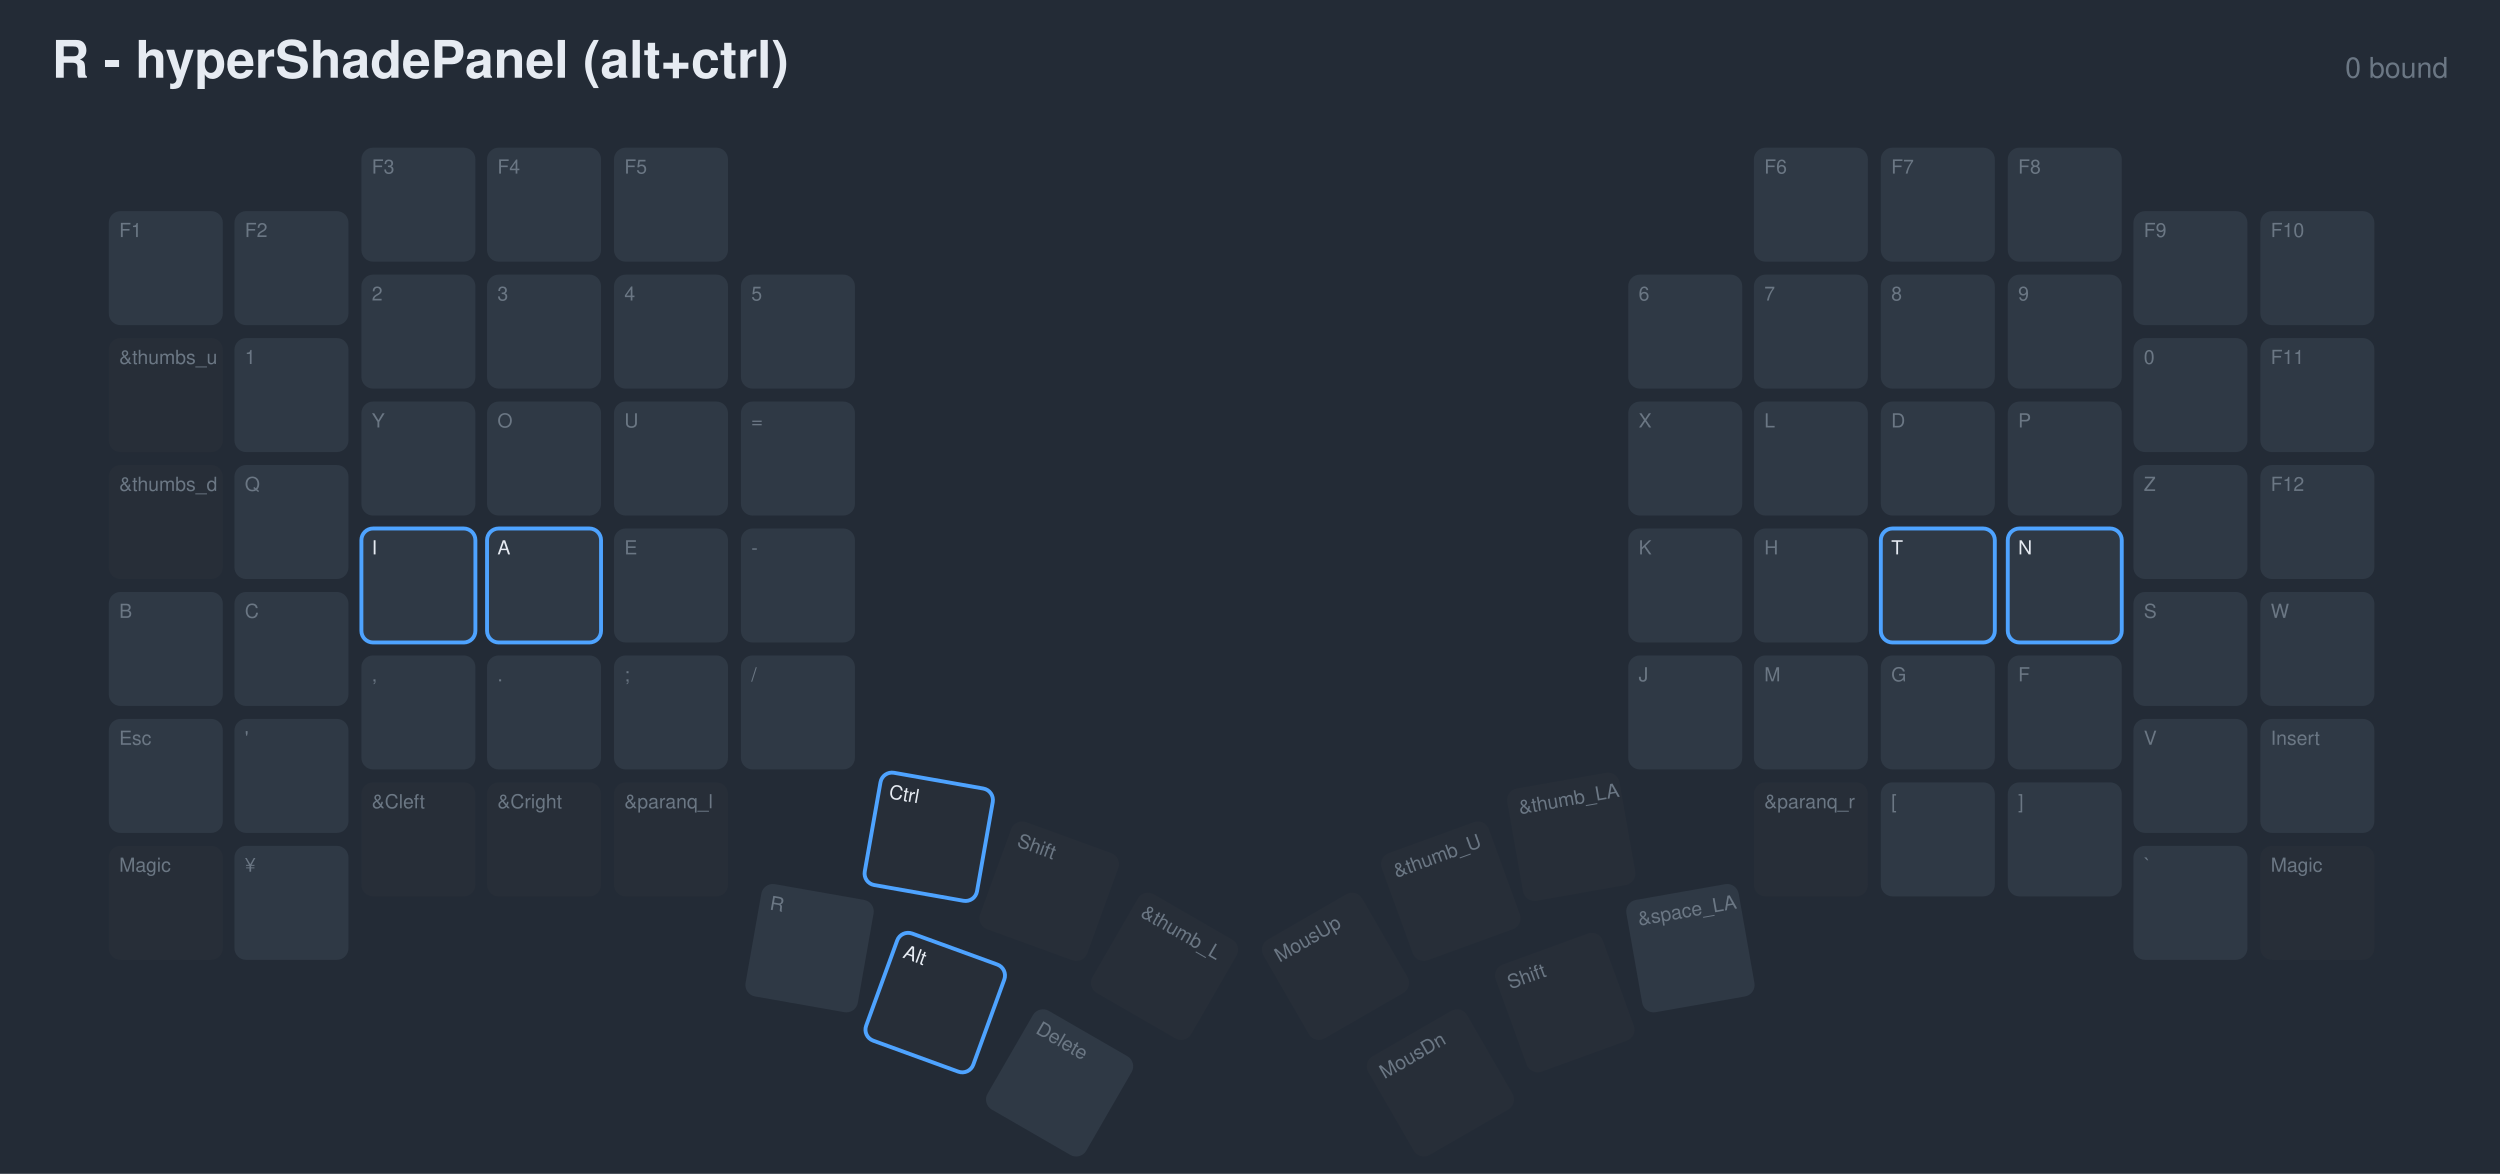
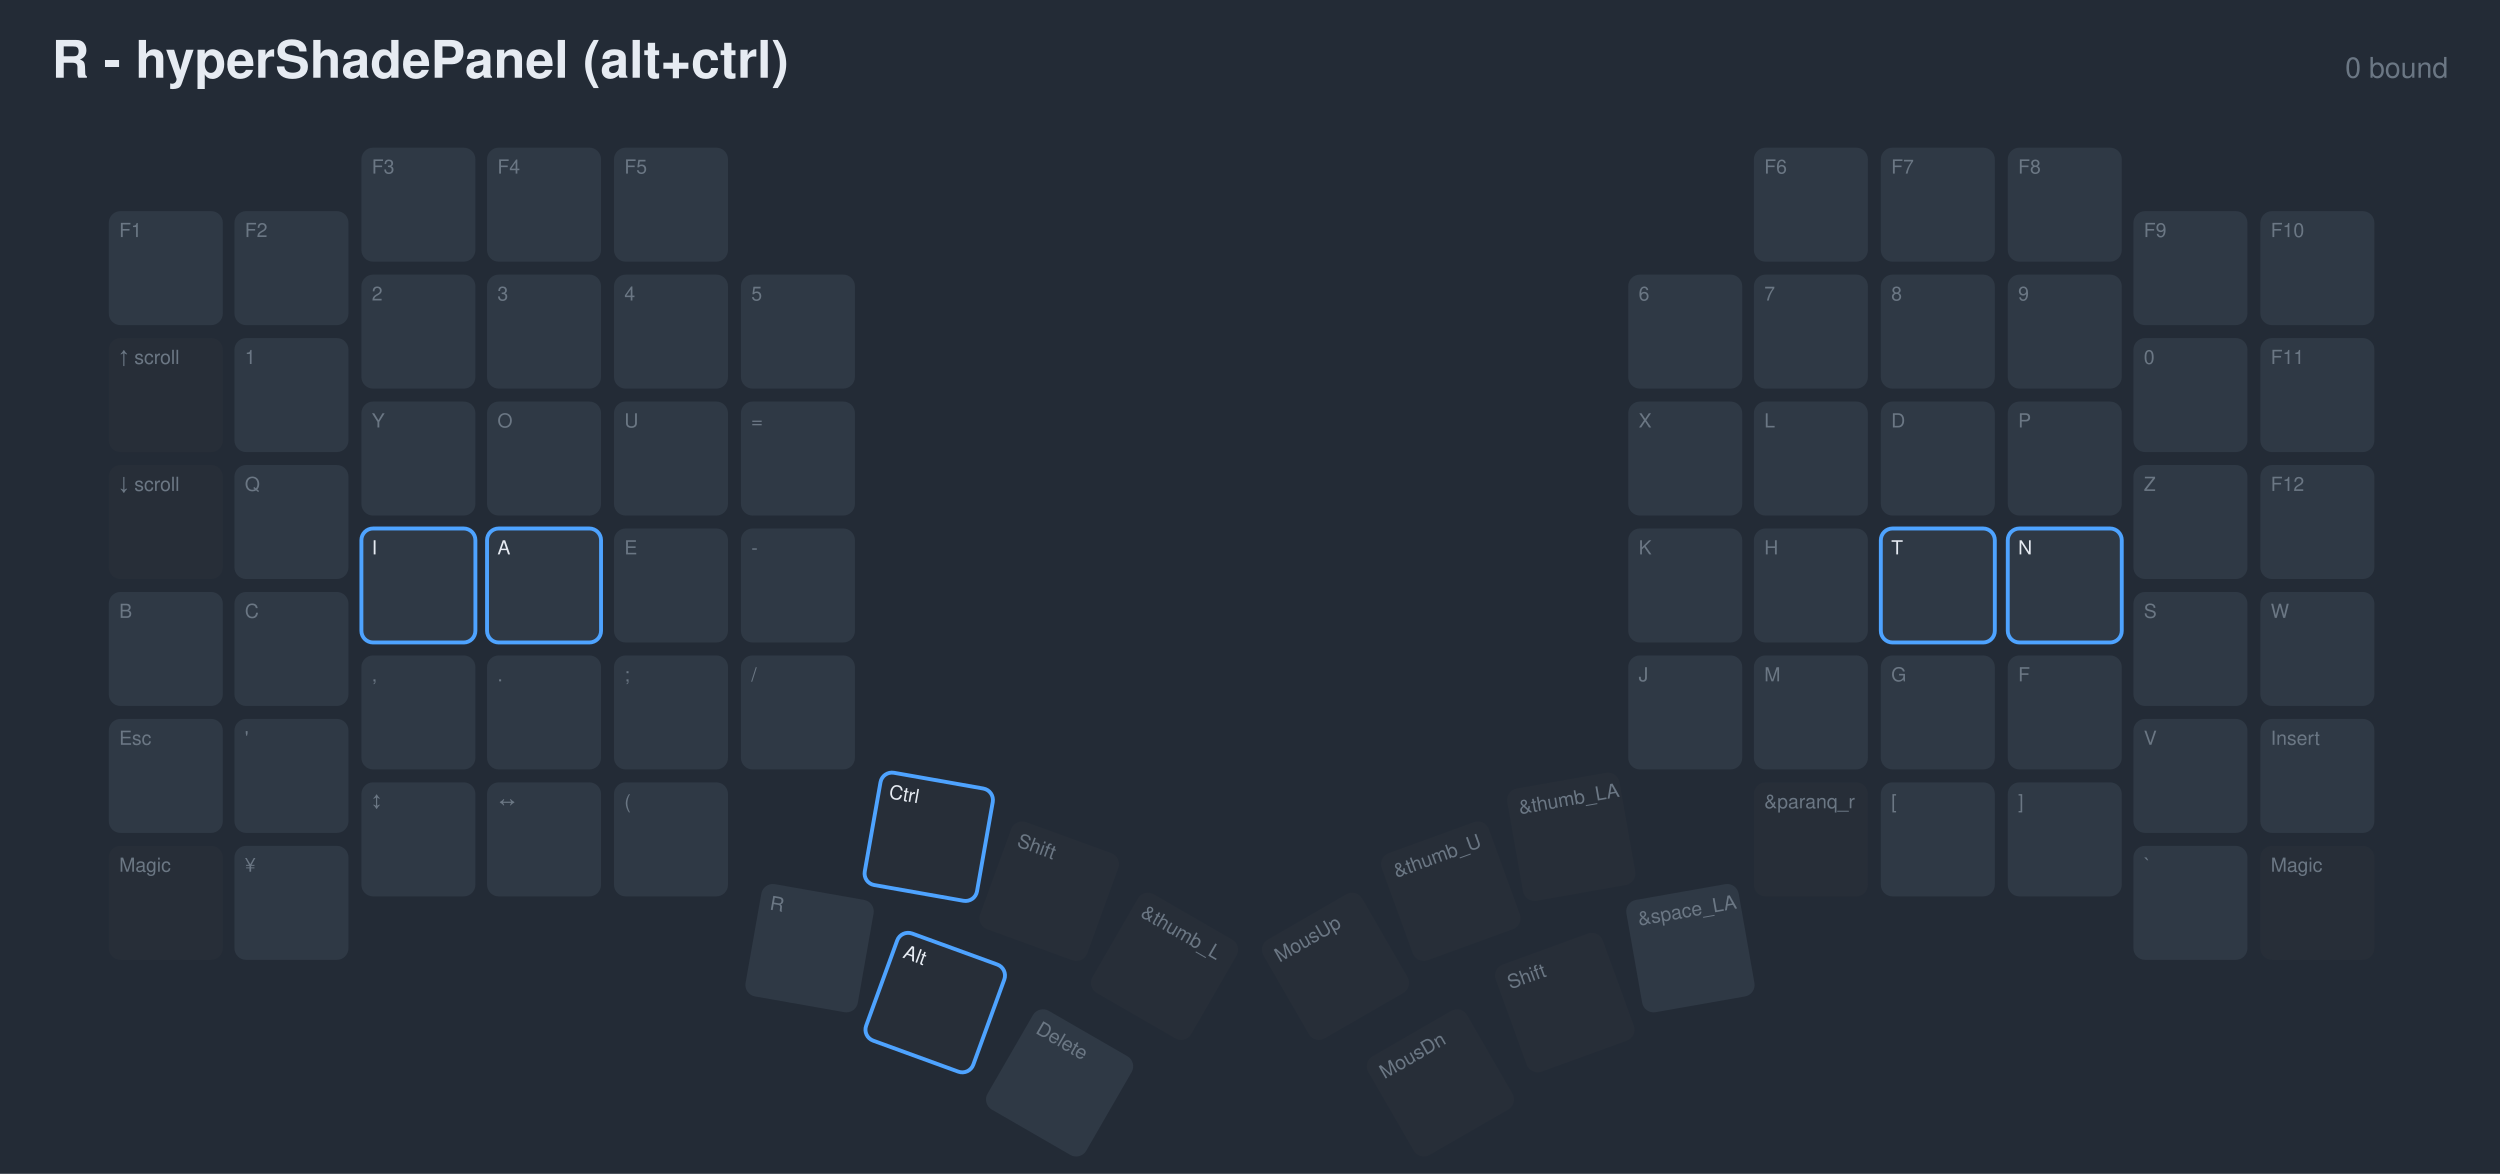
<svg xmlns="http://www.w3.org/2000/svg" width="1930" height="906" viewBox="0 0 1930 906">
  <rect width="1930" height="906" fill="#232b36" />
  <rect x="0" y="0" width="1930" height="906" fill="#232b36" />
  <text x="40" y="60" font-family="Helvetica, Arial, sans-serif" font-size="40" font-weight="bold" fill="#e6ebf2">R  -  hyperShadePanel   (alt+ctrl)</text>
  <text x="1890" y="60" text-anchor="end" font-family="Helvetica, Arial, sans-serif" font-size="22" fill="#6b7784">0 bound</text>
  <g transform="translate(-0 96)">
    <g>
      <rect x="84" y="67" width="88" height="88" rx="9" fill="#2f3945" stroke="none" stroke-width="3" />
      <text x="92" y="87" font-family="Helvetica, Arial, sans-serif" font-size="15" fill="#6b7784">F1</text>
    </g>
    <g>
      <rect x="84" y="165" width="88" height="88" rx="9" fill="#272e38" stroke="none" stroke-width="3" />
-       <text x="92" y="185" font-family="Helvetica, Arial, sans-serif" font-size="15" fill="#6b7784">&amp;thumbs_u</text>
+       <text x="92" y="185" font-family="Helvetica, Arial, sans-serif" font-size="15" fill="#6b7784">↑ scroll</text>
    </g>
    <g>
      <rect x="84" y="263" width="88" height="88" rx="9" fill="#272e38" stroke="none" stroke-width="3" />
-       <text x="92" y="283" font-family="Helvetica, Arial, sans-serif" font-size="15" fill="#6b7784">&amp;thumbs_d</text>
+       <text x="92" y="283" font-family="Helvetica, Arial, sans-serif" font-size="15" fill="#6b7784">↓ scroll</text>
    </g>
    <g>
      <rect x="84" y="361" width="88" height="88" rx="9" fill="#2f3945" stroke="none" stroke-width="3" />
      <text x="92" y="381" font-family="Helvetica, Arial, sans-serif" font-size="15" fill="#6b7784">B</text>
    </g>
    <g>
      <rect x="84" y="459" width="88" height="88" rx="9" fill="#2f3945" stroke="none" stroke-width="3" />
      <text x="92" y="479" font-family="Helvetica, Arial, sans-serif" font-size="15" fill="#6b7784">Esc</text>
    </g>
    <g>
      <rect x="84" y="557" width="88" height="88" rx="9" fill="#272e38" stroke="none" stroke-width="3" />
      <text x="92" y="577" font-family="Helvetica, Arial, sans-serif" font-size="15" fill="#6b7784">Magic</text>
    </g>
    <g>
      <rect x="181" y="67" width="88" height="88" rx="9" fill="#2f3945" stroke="none" stroke-width="3" />
      <text x="189" y="87" font-family="Helvetica, Arial, sans-serif" font-size="15" fill="#6b7784">F2</text>
    </g>
    <g>
      <rect x="181" y="165" width="88" height="88" rx="9" fill="#2f3945" stroke="none" stroke-width="3" />
      <text x="189" y="185" font-family="Helvetica, Arial, sans-serif" font-size="15" fill="#6b7784">1</text>
    </g>
    <g>
      <rect x="181" y="263" width="88" height="88" rx="9" fill="#2f3945" stroke="none" stroke-width="3" />
      <text x="189" y="283" font-family="Helvetica, Arial, sans-serif" font-size="15" fill="#6b7784">Q</text>
    </g>
    <g>
      <rect x="181" y="361" width="88" height="88" rx="9" fill="#2f3945" stroke="none" stroke-width="3" />
      <text x="189" y="381" font-family="Helvetica, Arial, sans-serif" font-size="15" fill="#6b7784">C</text>
    </g>
    <g>
      <rect x="181" y="459" width="88" height="88" rx="9" fill="#2f3945" stroke="none" stroke-width="3" />
      <text x="189" y="479" font-family="Helvetica, Arial, sans-serif" font-size="15" fill="#6b7784">'</text>
    </g>
    <g>
      <rect x="181" y="557" width="88" height="88" rx="9" fill="#2f3945" stroke="none" stroke-width="3" />
      <text x="189" y="577" font-family="Helvetica, Arial, sans-serif" font-size="15" fill="#6b7784">¥</text>
    </g>
    <g>
      <rect x="279" y="18" width="88" height="88" rx="9" fill="#2f3945" stroke="none" stroke-width="3" />
      <text x="287" y="38" font-family="Helvetica, Arial, sans-serif" font-size="15" fill="#6b7784">F3</text>
    </g>
    <g>
      <rect x="279" y="116" width="88" height="88" rx="9" fill="#2f3945" stroke="none" stroke-width="3" />
      <text x="287" y="136" font-family="Helvetica, Arial, sans-serif" font-size="15" fill="#6b7784">2</text>
    </g>
    <g>
      <rect x="279" y="214" width="88" height="88" rx="9" fill="#2f3945" stroke="none" stroke-width="3" />
      <text x="287" y="234" font-family="Helvetica, Arial, sans-serif" font-size="15" fill="#6b7784">Y</text>
    </g>
    <g>
      <rect x="279" y="312" width="88" height="88" rx="9" fill="#2f3945" stroke="#4ea3ff" stroke-width="3" />
      <text x="287" y="332" font-family="Helvetica, Arial, sans-serif" font-size="15" fill="#e6ebf2">I</text>
    </g>
    <g>
      <rect x="279" y="410" width="88" height="88" rx="9" fill="#2f3945" stroke="none" stroke-width="3" />
      <text x="287" y="430" font-family="Helvetica, Arial, sans-serif" font-size="15" fill="#6b7784">,</text>
    </g>
    <g>
-       <rect x="279" y="508" width="88" height="88" rx="9" fill="#272e38" stroke="none" stroke-width="3" />
-       <text x="287" y="528" font-family="Helvetica, Arial, sans-serif" font-size="15" fill="#6b7784">&amp;Cleft</text>
+       <rect x="279" y="508" width="88" height="88" rx="9" fill="#2f3945" stroke="none" stroke-width="3" />
+       <text x="287" y="528" font-family="Helvetica, Arial, sans-serif" font-size="15" fill="#6b7784">↕</text>
    </g>
    <g>
      <rect x="376" y="18" width="88" height="88" rx="9" fill="#2f3945" stroke="none" stroke-width="3" />
      <text x="384" y="38" font-family="Helvetica, Arial, sans-serif" font-size="15" fill="#6b7784">F4</text>
    </g>
    <g>
      <rect x="376" y="116" width="88" height="88" rx="9" fill="#2f3945" stroke="none" stroke-width="3" />
      <text x="384" y="136" font-family="Helvetica, Arial, sans-serif" font-size="15" fill="#6b7784">3</text>
    </g>
    <g>
      <rect x="376" y="214" width="88" height="88" rx="9" fill="#2f3945" stroke="none" stroke-width="3" />
      <text x="384" y="234" font-family="Helvetica, Arial, sans-serif" font-size="15" fill="#6b7784">O</text>
    </g>
    <g>
      <rect x="376" y="312" width="88" height="88" rx="9" fill="#2f3945" stroke="#4ea3ff" stroke-width="3" />
      <text x="384" y="332" font-family="Helvetica, Arial, sans-serif" font-size="15" fill="#e6ebf2">A</text>
    </g>
    <g>
      <rect x="376" y="410" width="88" height="88" rx="9" fill="#2f3945" stroke="none" stroke-width="3" />
      <text x="384" y="430" font-family="Helvetica, Arial, sans-serif" font-size="15" fill="#6b7784">.</text>
    </g>
    <g>
-       <rect x="376" y="508" width="88" height="88" rx="9" fill="#272e38" stroke="none" stroke-width="3" />
-       <text x="384" y="528" font-family="Helvetica, Arial, sans-serif" font-size="15" fill="#6b7784">&amp;Cright</text>
+       <rect x="376" y="508" width="88" height="88" rx="9" fill="#2f3945" stroke="none" stroke-width="3" />
+       <text x="384" y="528" font-family="Helvetica, Arial, sans-serif" font-size="15" fill="#6b7784">↔</text>
    </g>
    <g>
      <rect x="474" y="18" width="88" height="88" rx="9" fill="#2f3945" stroke="none" stroke-width="3" />
      <text x="482" y="38" font-family="Helvetica, Arial, sans-serif" font-size="15" fill="#6b7784">F5</text>
    </g>
    <g>
      <rect x="474" y="116" width="88" height="88" rx="9" fill="#2f3945" stroke="none" stroke-width="3" />
      <text x="482" y="136" font-family="Helvetica, Arial, sans-serif" font-size="15" fill="#6b7784">4</text>
    </g>
    <g>
      <rect x="474" y="214" width="88" height="88" rx="9" fill="#2f3945" stroke="none" stroke-width="3" />
      <text x="482" y="234" font-family="Helvetica, Arial, sans-serif" font-size="15" fill="#6b7784">U</text>
    </g>
    <g>
      <rect x="474" y="312" width="88" height="88" rx="9" fill="#2f3945" stroke="none" stroke-width="3" />
      <text x="482" y="332" font-family="Helvetica, Arial, sans-serif" font-size="15" fill="#6b7784">E</text>
    </g>
    <g>
      <rect x="474" y="410" width="88" height="88" rx="9" fill="#2f3945" stroke="none" stroke-width="3" />
      <text x="482" y="430" font-family="Helvetica, Arial, sans-serif" font-size="15" fill="#6b7784">;</text>
    </g>
    <g>
-       <rect x="474" y="508" width="88" height="88" rx="9" fill="#272e38" stroke="none" stroke-width="3" />
-       <text x="482" y="528" font-family="Helvetica, Arial, sans-serif" font-size="15" fill="#6b7784">&amp;paranq_l</text>
+       <rect x="474" y="508" width="88" height="88" rx="9" fill="#2f3945" stroke="none" stroke-width="3" />
+       <text x="482" y="528" font-family="Helvetica, Arial, sans-serif" font-size="15" fill="#6b7784">(</text>
    </g>
    <g>
      <rect x="572" y="116" width="88" height="88" rx="9" fill="#2f3945" stroke="none" stroke-width="3" />
      <text x="580" y="136" font-family="Helvetica, Arial, sans-serif" font-size="15" fill="#6b7784">5</text>
    </g>
    <g>
      <rect x="572" y="214" width="88" height="88" rx="9" fill="#2f3945" stroke="none" stroke-width="3" />
      <text x="580" y="234" font-family="Helvetica, Arial, sans-serif" font-size="15" fill="#6b7784">=</text>
    </g>
    <g>
      <rect x="572" y="312" width="88" height="88" rx="9" fill="#2f3945" stroke="none" stroke-width="3" />
      <text x="580" y="332" font-family="Helvetica, Arial, sans-serif" font-size="15" fill="#6b7784">-</text>
    </g>
    <g>
      <rect x="572" y="410" width="88" height="88" rx="9" fill="#2f3945" stroke="none" stroke-width="3" />
      <text x="580" y="430" font-family="Helvetica, Arial, sans-serif" font-size="15" fill="#6b7784">/</text>
    </g>
    <g>
      <rect x="1257" y="116" width="88" height="88" rx="9" fill="#2f3945" stroke="none" stroke-width="3" />
      <text x="1265" y="136" font-family="Helvetica, Arial, sans-serif" font-size="15" fill="#6b7784">6</text>
    </g>
    <g>
      <rect x="1257" y="214" width="88" height="88" rx="9" fill="#2f3945" stroke="none" stroke-width="3" />
      <text x="1265" y="234" font-family="Helvetica, Arial, sans-serif" font-size="15" fill="#6b7784">X</text>
    </g>
    <g>
      <rect x="1257" y="312" width="88" height="88" rx="9" fill="#2f3945" stroke="none" stroke-width="3" />
      <text x="1265" y="332" font-family="Helvetica, Arial, sans-serif" font-size="15" fill="#6b7784">K</text>
    </g>
    <g>
      <rect x="1257" y="410" width="88" height="88" rx="9" fill="#2f3945" stroke="none" stroke-width="3" />
      <text x="1265" y="430" font-family="Helvetica, Arial, sans-serif" font-size="15" fill="#6b7784">J</text>
    </g>
    <g>
      <rect x="1354" y="18" width="88" height="88" rx="9" fill="#2f3945" stroke="none" stroke-width="3" />
      <text x="1362" y="38" font-family="Helvetica, Arial, sans-serif" font-size="15" fill="#6b7784">F6</text>
    </g>
    <g>
      <rect x="1354" y="116" width="88" height="88" rx="9" fill="#2f3945" stroke="none" stroke-width="3" />
      <text x="1362" y="136" font-family="Helvetica, Arial, sans-serif" font-size="15" fill="#6b7784">7</text>
    </g>
    <g>
      <rect x="1354" y="214" width="88" height="88" rx="9" fill="#2f3945" stroke="none" stroke-width="3" />
      <text x="1362" y="234" font-family="Helvetica, Arial, sans-serif" font-size="15" fill="#6b7784">L</text>
    </g>
    <g>
      <rect x="1354" y="312" width="88" height="88" rx="9" fill="#2f3945" stroke="none" stroke-width="3" />
      <text x="1362" y="332" font-family="Helvetica, Arial, sans-serif" font-size="15" fill="#6b7784">H</text>
    </g>
    <g>
      <rect x="1354" y="410" width="88" height="88" rx="9" fill="#2f3945" stroke="none" stroke-width="3" />
      <text x="1362" y="430" font-family="Helvetica, Arial, sans-serif" font-size="15" fill="#6b7784">M</text>
    </g>
    <g>
      <rect x="1354" y="508" width="88" height="88" rx="9" fill="#272e38" stroke="none" stroke-width="3" />
      <text x="1362" y="528" font-family="Helvetica, Arial, sans-serif" font-size="15" fill="#6b7784">&amp;paranq_r</text>
    </g>
    <g>
      <rect x="1452" y="18" width="88" height="88" rx="9" fill="#2f3945" stroke="none" stroke-width="3" />
      <text x="1460" y="38" font-family="Helvetica, Arial, sans-serif" font-size="15" fill="#6b7784">F7</text>
    </g>
    <g>
      <rect x="1452" y="116" width="88" height="88" rx="9" fill="#2f3945" stroke="none" stroke-width="3" />
      <text x="1460" y="136" font-family="Helvetica, Arial, sans-serif" font-size="15" fill="#6b7784">8</text>
    </g>
    <g>
      <rect x="1452" y="214" width="88" height="88" rx="9" fill="#2f3945" stroke="none" stroke-width="3" />
      <text x="1460" y="234" font-family="Helvetica, Arial, sans-serif" font-size="15" fill="#6b7784">D</text>
    </g>
    <g>
      <rect x="1452" y="312" width="88" height="88" rx="9" fill="#2f3945" stroke="#4ea3ff" stroke-width="3" />
      <text x="1460" y="332" font-family="Helvetica, Arial, sans-serif" font-size="15" fill="#e6ebf2">T</text>
    </g>
    <g>
      <rect x="1452" y="410" width="88" height="88" rx="9" fill="#2f3945" stroke="none" stroke-width="3" />
      <text x="1460" y="430" font-family="Helvetica, Arial, sans-serif" font-size="15" fill="#6b7784">G</text>
    </g>
    <g>
      <rect x="1452" y="508" width="88" height="88" rx="9" fill="#2f3945" stroke="none" stroke-width="3" />
      <text x="1460" y="528" font-family="Helvetica, Arial, sans-serif" font-size="15" fill="#6b7784">[</text>
    </g>
    <g>
      <rect x="1550" y="18" width="88" height="88" rx="9" fill="#2f3945" stroke="none" stroke-width="3" />
      <text x="1558" y="38" font-family="Helvetica, Arial, sans-serif" font-size="15" fill="#6b7784">F8</text>
    </g>
    <g>
      <rect x="1550" y="116" width="88" height="88" rx="9" fill="#2f3945" stroke="none" stroke-width="3" />
      <text x="1558" y="136" font-family="Helvetica, Arial, sans-serif" font-size="15" fill="#6b7784">9</text>
    </g>
    <g>
      <rect x="1550" y="214" width="88" height="88" rx="9" fill="#2f3945" stroke="none" stroke-width="3" />
      <text x="1558" y="234" font-family="Helvetica, Arial, sans-serif" font-size="15" fill="#6b7784">P</text>
    </g>
    <g>
      <rect x="1550" y="312" width="88" height="88" rx="9" fill="#2f3945" stroke="#4ea3ff" stroke-width="3" />
      <text x="1558" y="332" font-family="Helvetica, Arial, sans-serif" font-size="15" fill="#e6ebf2">N</text>
    </g>
    <g>
      <rect x="1550" y="410" width="88" height="88" rx="9" fill="#2f3945" stroke="none" stroke-width="3" />
      <text x="1558" y="430" font-family="Helvetica, Arial, sans-serif" font-size="15" fill="#6b7784">F</text>
    </g>
    <g>
      <rect x="1550" y="508" width="88" height="88" rx="9" fill="#2f3945" stroke="none" stroke-width="3" />
      <text x="1558" y="528" font-family="Helvetica, Arial, sans-serif" font-size="15" fill="#6b7784">]</text>
    </g>
    <g>
      <rect x="1647" y="67" width="88" height="88" rx="9" fill="#2f3945" stroke="none" stroke-width="3" />
      <text x="1655" y="87" font-family="Helvetica, Arial, sans-serif" font-size="15" fill="#6b7784">F9</text>
    </g>
    <g>
      <rect x="1647" y="165" width="88" height="88" rx="9" fill="#2f3945" stroke="none" stroke-width="3" />
      <text x="1655" y="185" font-family="Helvetica, Arial, sans-serif" font-size="15" fill="#6b7784">0</text>
    </g>
    <g>
      <rect x="1647" y="263" width="88" height="88" rx="9" fill="#2f3945" stroke="none" stroke-width="3" />
      <text x="1655" y="283" font-family="Helvetica, Arial, sans-serif" font-size="15" fill="#6b7784">Z</text>
    </g>
    <g>
      <rect x="1647" y="361" width="88" height="88" rx="9" fill="#2f3945" stroke="none" stroke-width="3" />
      <text x="1655" y="381" font-family="Helvetica, Arial, sans-serif" font-size="15" fill="#6b7784">S</text>
    </g>
    <g>
      <rect x="1647" y="459" width="88" height="88" rx="9" fill="#2f3945" stroke="none" stroke-width="3" />
      <text x="1655" y="479" font-family="Helvetica, Arial, sans-serif" font-size="15" fill="#6b7784">V</text>
    </g>
    <g>
      <rect x="1647" y="557" width="88" height="88" rx="9" fill="#2f3945" stroke="none" stroke-width="3" />
      <text x="1655" y="577" font-family="Helvetica, Arial, sans-serif" font-size="15" fill="#6b7784">`</text>
    </g>
    <g>
      <rect x="1745" y="67" width="88" height="88" rx="9" fill="#2f3945" stroke="none" stroke-width="3" />
      <text x="1753" y="87" font-family="Helvetica, Arial, sans-serif" font-size="15" fill="#6b7784">F10</text>
    </g>
    <g>
      <rect x="1745" y="165" width="88" height="88" rx="9" fill="#2f3945" stroke="none" stroke-width="3" />
      <text x="1753" y="185" font-family="Helvetica, Arial, sans-serif" font-size="15" fill="#6b7784">F11</text>
    </g>
    <g>
      <rect x="1745" y="263" width="88" height="88" rx="9" fill="#2f3945" stroke="none" stroke-width="3" />
      <text x="1753" y="283" font-family="Helvetica, Arial, sans-serif" font-size="15" fill="#6b7784">F12</text>
    </g>
    <g>
      <rect x="1745" y="361" width="88" height="88" rx="9" fill="#2f3945" stroke="none" stroke-width="3" />
      <text x="1753" y="381" font-family="Helvetica, Arial, sans-serif" font-size="15" fill="#6b7784">W</text>
    </g>
    <g>
      <rect x="1745" y="459" width="88" height="88" rx="9" fill="#2f3945" stroke="none" stroke-width="3" />
      <text x="1753" y="479" font-family="Helvetica, Arial, sans-serif" font-size="15" fill="#6b7784">Insert</text>
    </g>
    <g>
      <rect x="1745" y="557" width="88" height="88" rx="9" fill="#272e38" stroke="none" stroke-width="3" />
      <text x="1753" y="577" font-family="Helvetica, Arial, sans-serif" font-size="15" fill="#6b7784">Magic</text>
    </g>
    <g transform="rotate(10 717 550)">
      <rect x="673" y="506" width="88" height="88" rx="9" fill="#272e38" stroke="#4ea3ff" stroke-width="3" />
      <text x="681" y="526" font-family="Helvetica, Arial, sans-serif" font-size="15" fill="#e6ebf2">Ctrl</text>
    </g>
    <g transform="rotate(20 810 592)">
      <rect x="766" y="548" width="88" height="88" rx="9" fill="#272e38" stroke="none" stroke-width="3" />
      <text x="774" y="568" font-family="Helvetica, Arial, sans-serif" font-size="15" fill="#6b7784">Shift</text>
    </g>
    <g transform="rotate(30 899 650)">
      <rect x="855" y="606" width="88" height="88" rx="9" fill="#272e38" stroke="none" stroke-width="3" />
      <text x="863" y="626" font-family="Helvetica, Arial, sans-serif" font-size="15" fill="#6b7784">&amp;thumb_L</text>
    </g>
    <g transform="rotate(10 625 636)">
      <rect x="581" y="592" width="88" height="88" rx="9" fill="#2f3945" stroke="none" stroke-width="3" />
      <text x="589" y="612" font-family="Helvetica, Arial, sans-serif" font-size="15" fill="#6b7784">R</text>
    </g>
    <g transform="rotate(20 722 678)">
      <rect x="678" y="634" width="88" height="88" rx="9" fill="#272e38" stroke="#4ea3ff" stroke-width="3" />
      <text x="686" y="654" font-family="Helvetica, Arial, sans-serif" font-size="15" fill="#e6ebf2">Alt</text>
    </g>
    <g transform="rotate(30 818 740)">
      <rect x="774" y="696" width="88" height="88" rx="9" fill="#2f3945" stroke="none" stroke-width="3" />
      <text x="782" y="716" font-family="Helvetica, Arial, sans-serif" font-size="15" fill="#6b7784">Delete</text>
    </g>
    <g transform="rotate(-10 1213 550)">
      <rect x="1169" y="506" width="88" height="88" rx="9" fill="#272e38" stroke="none" stroke-width="3" />
      <text x="1177" y="526" font-family="Helvetica, Arial, sans-serif" font-size="15" fill="#6b7784">&amp;thumb_LA</text>
    </g>
    <g transform="rotate(-20 1120 592)">
      <rect x="1076" y="548" width="88" height="88" rx="9" fill="#272e38" stroke="none" stroke-width="3" />
      <text x="1084" y="568" font-family="Helvetica, Arial, sans-serif" font-size="15" fill="#6b7784">&amp;thumb_U</text>
    </g>
    <g transform="rotate(-30 1031 650)">
      <rect x="987" y="606" width="88" height="88" rx="9" fill="#272e38" stroke="none" stroke-width="3" />
      <text x="995" y="626" font-family="Helvetica, Arial, sans-serif" font-size="15" fill="#6b7784">MousUp</text>
    </g>
    <g transform="rotate(-10 1305 636)">
      <rect x="1261" y="592" width="88" height="88" rx="9" fill="#2f3945" stroke="none" stroke-width="3" />
      <text x="1269" y="612" font-family="Helvetica, Arial, sans-serif" font-size="15" fill="#6b7784">&amp;space_LA</text>
    </g>
    <g transform="rotate(-20 1208 678)">
      <rect x="1164" y="634" width="88" height="88" rx="9" fill="#272e38" stroke="none" stroke-width="3" />
      <text x="1172" y="654" font-family="Helvetica, Arial, sans-serif" font-size="15" fill="#6b7784">Shift</text>
    </g>
    <g transform="rotate(-30 1112 740)">
      <rect x="1068" y="696" width="88" height="88" rx="9" fill="#272e38" stroke="none" stroke-width="3" />
      <text x="1076" y="716" font-family="Helvetica, Arial, sans-serif" font-size="15" fill="#6b7784">MousDn</text>
    </g>
  </g>
</svg>
